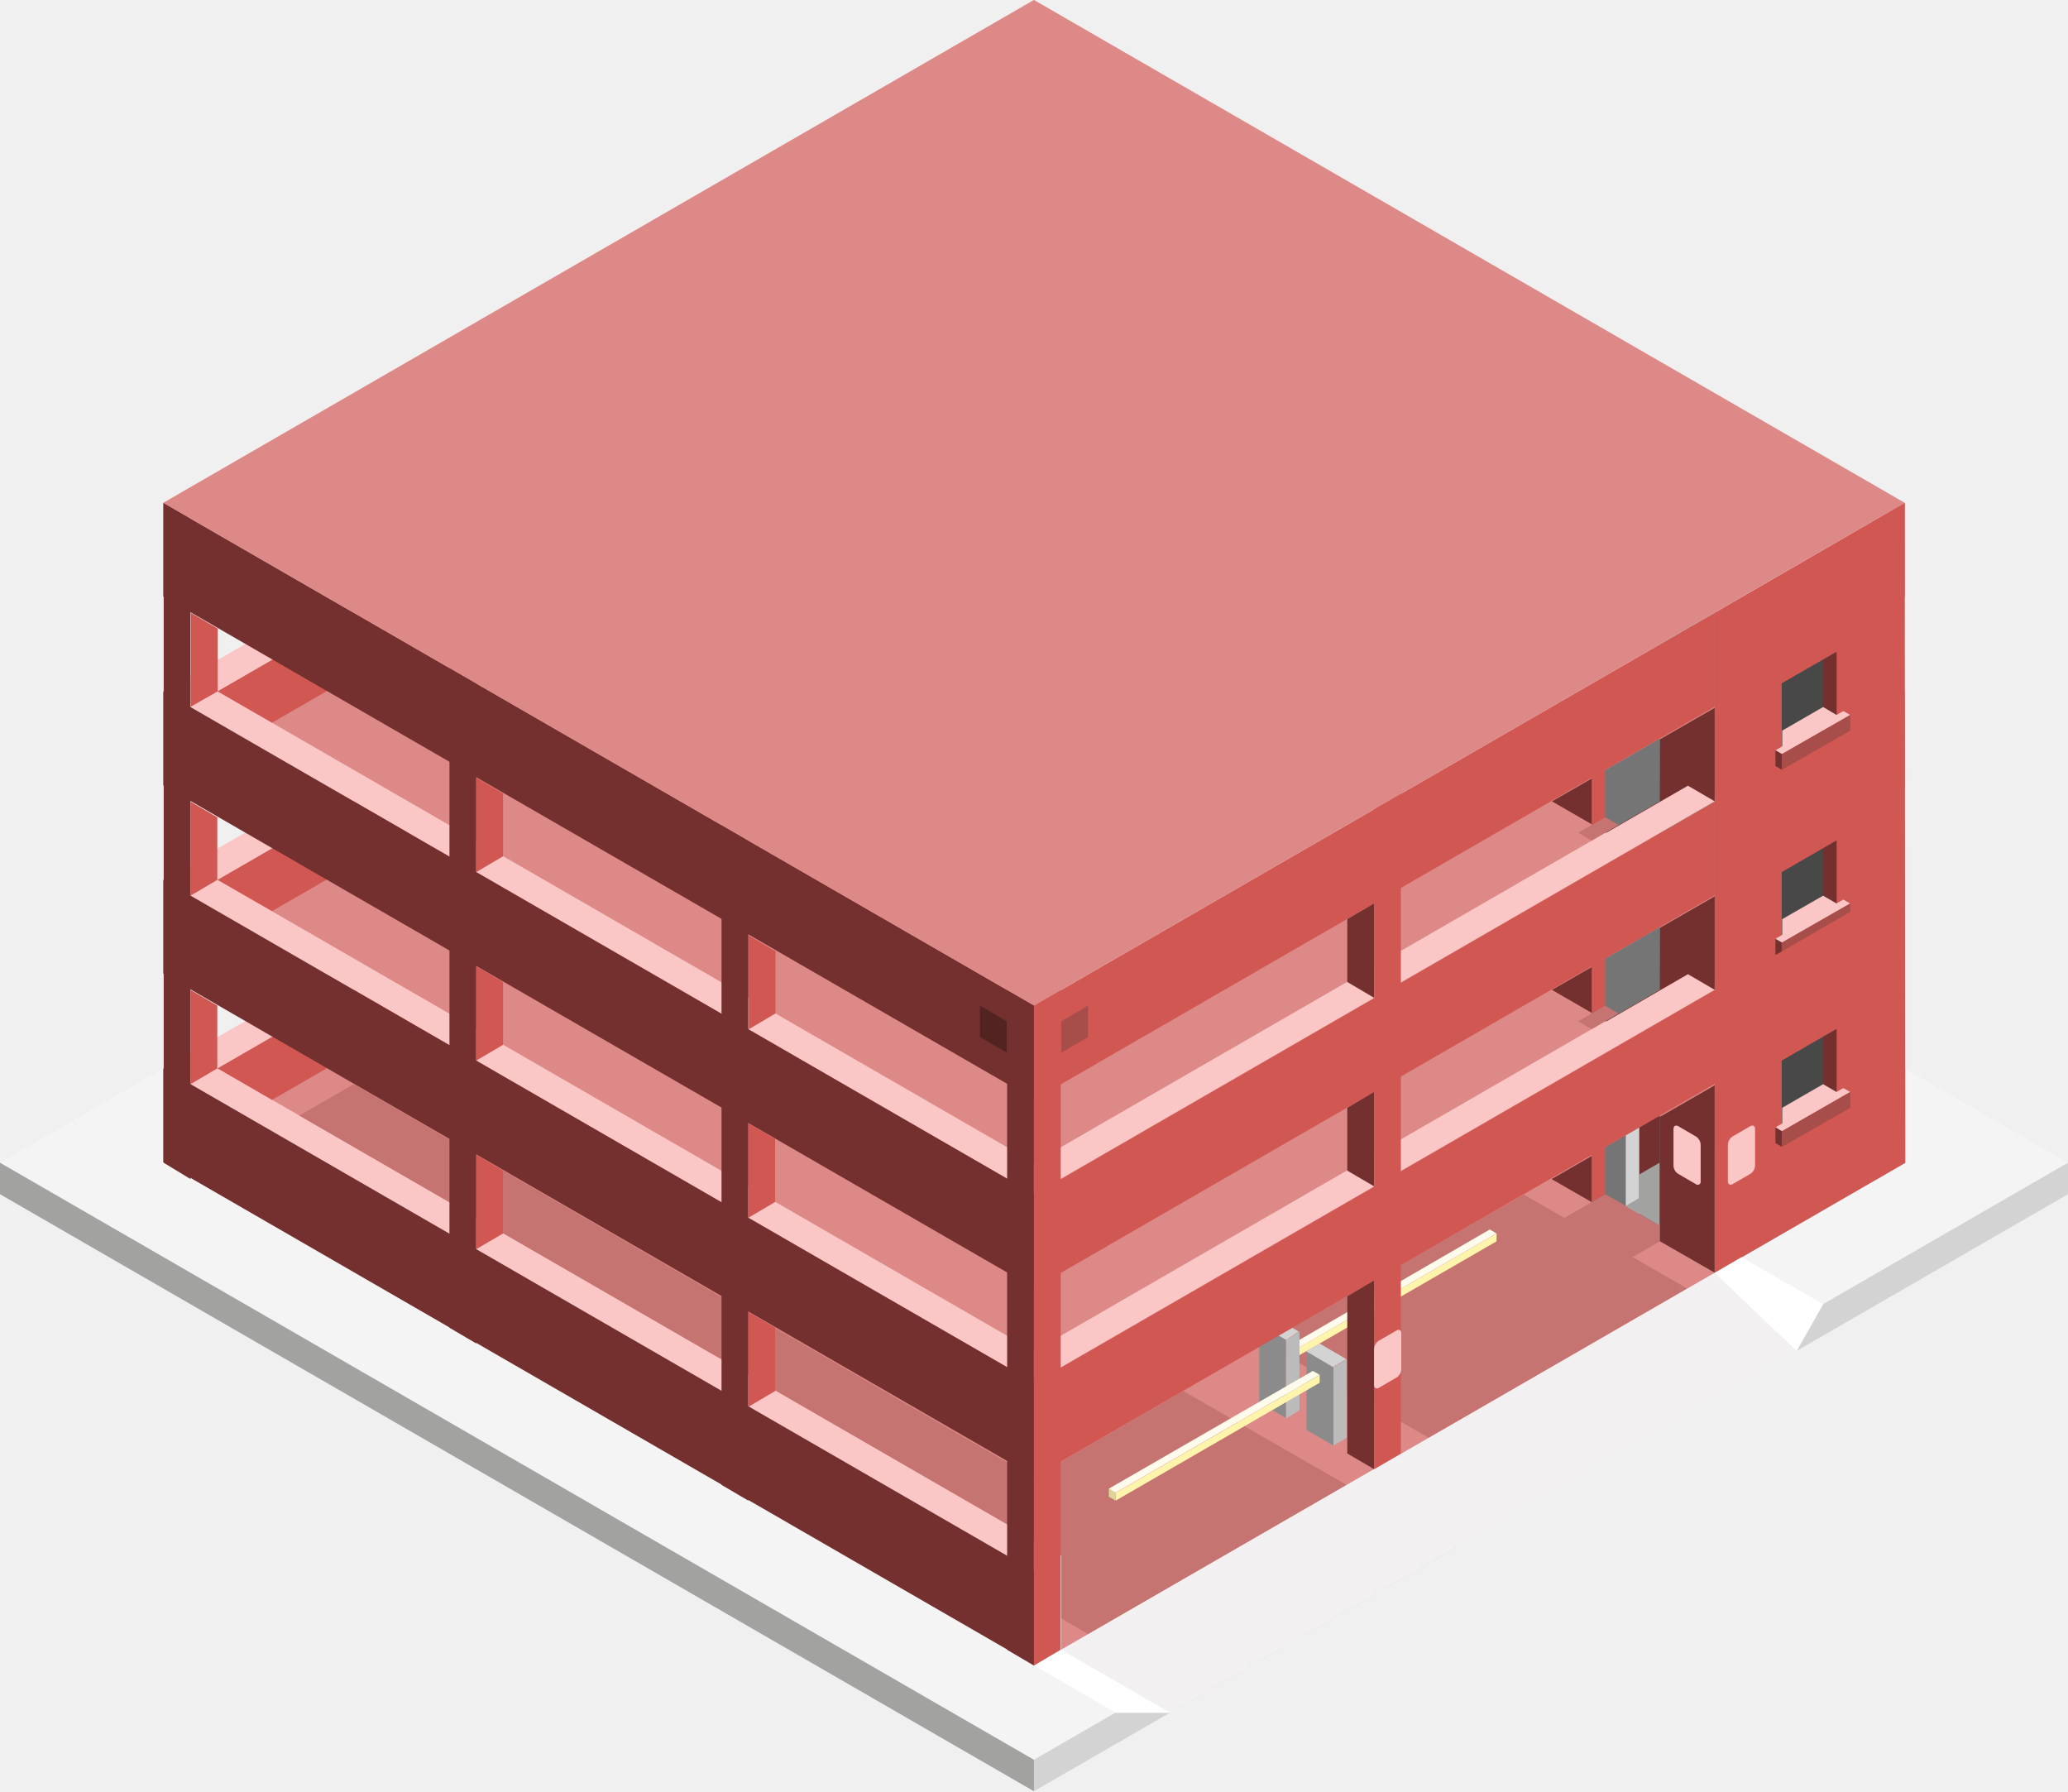
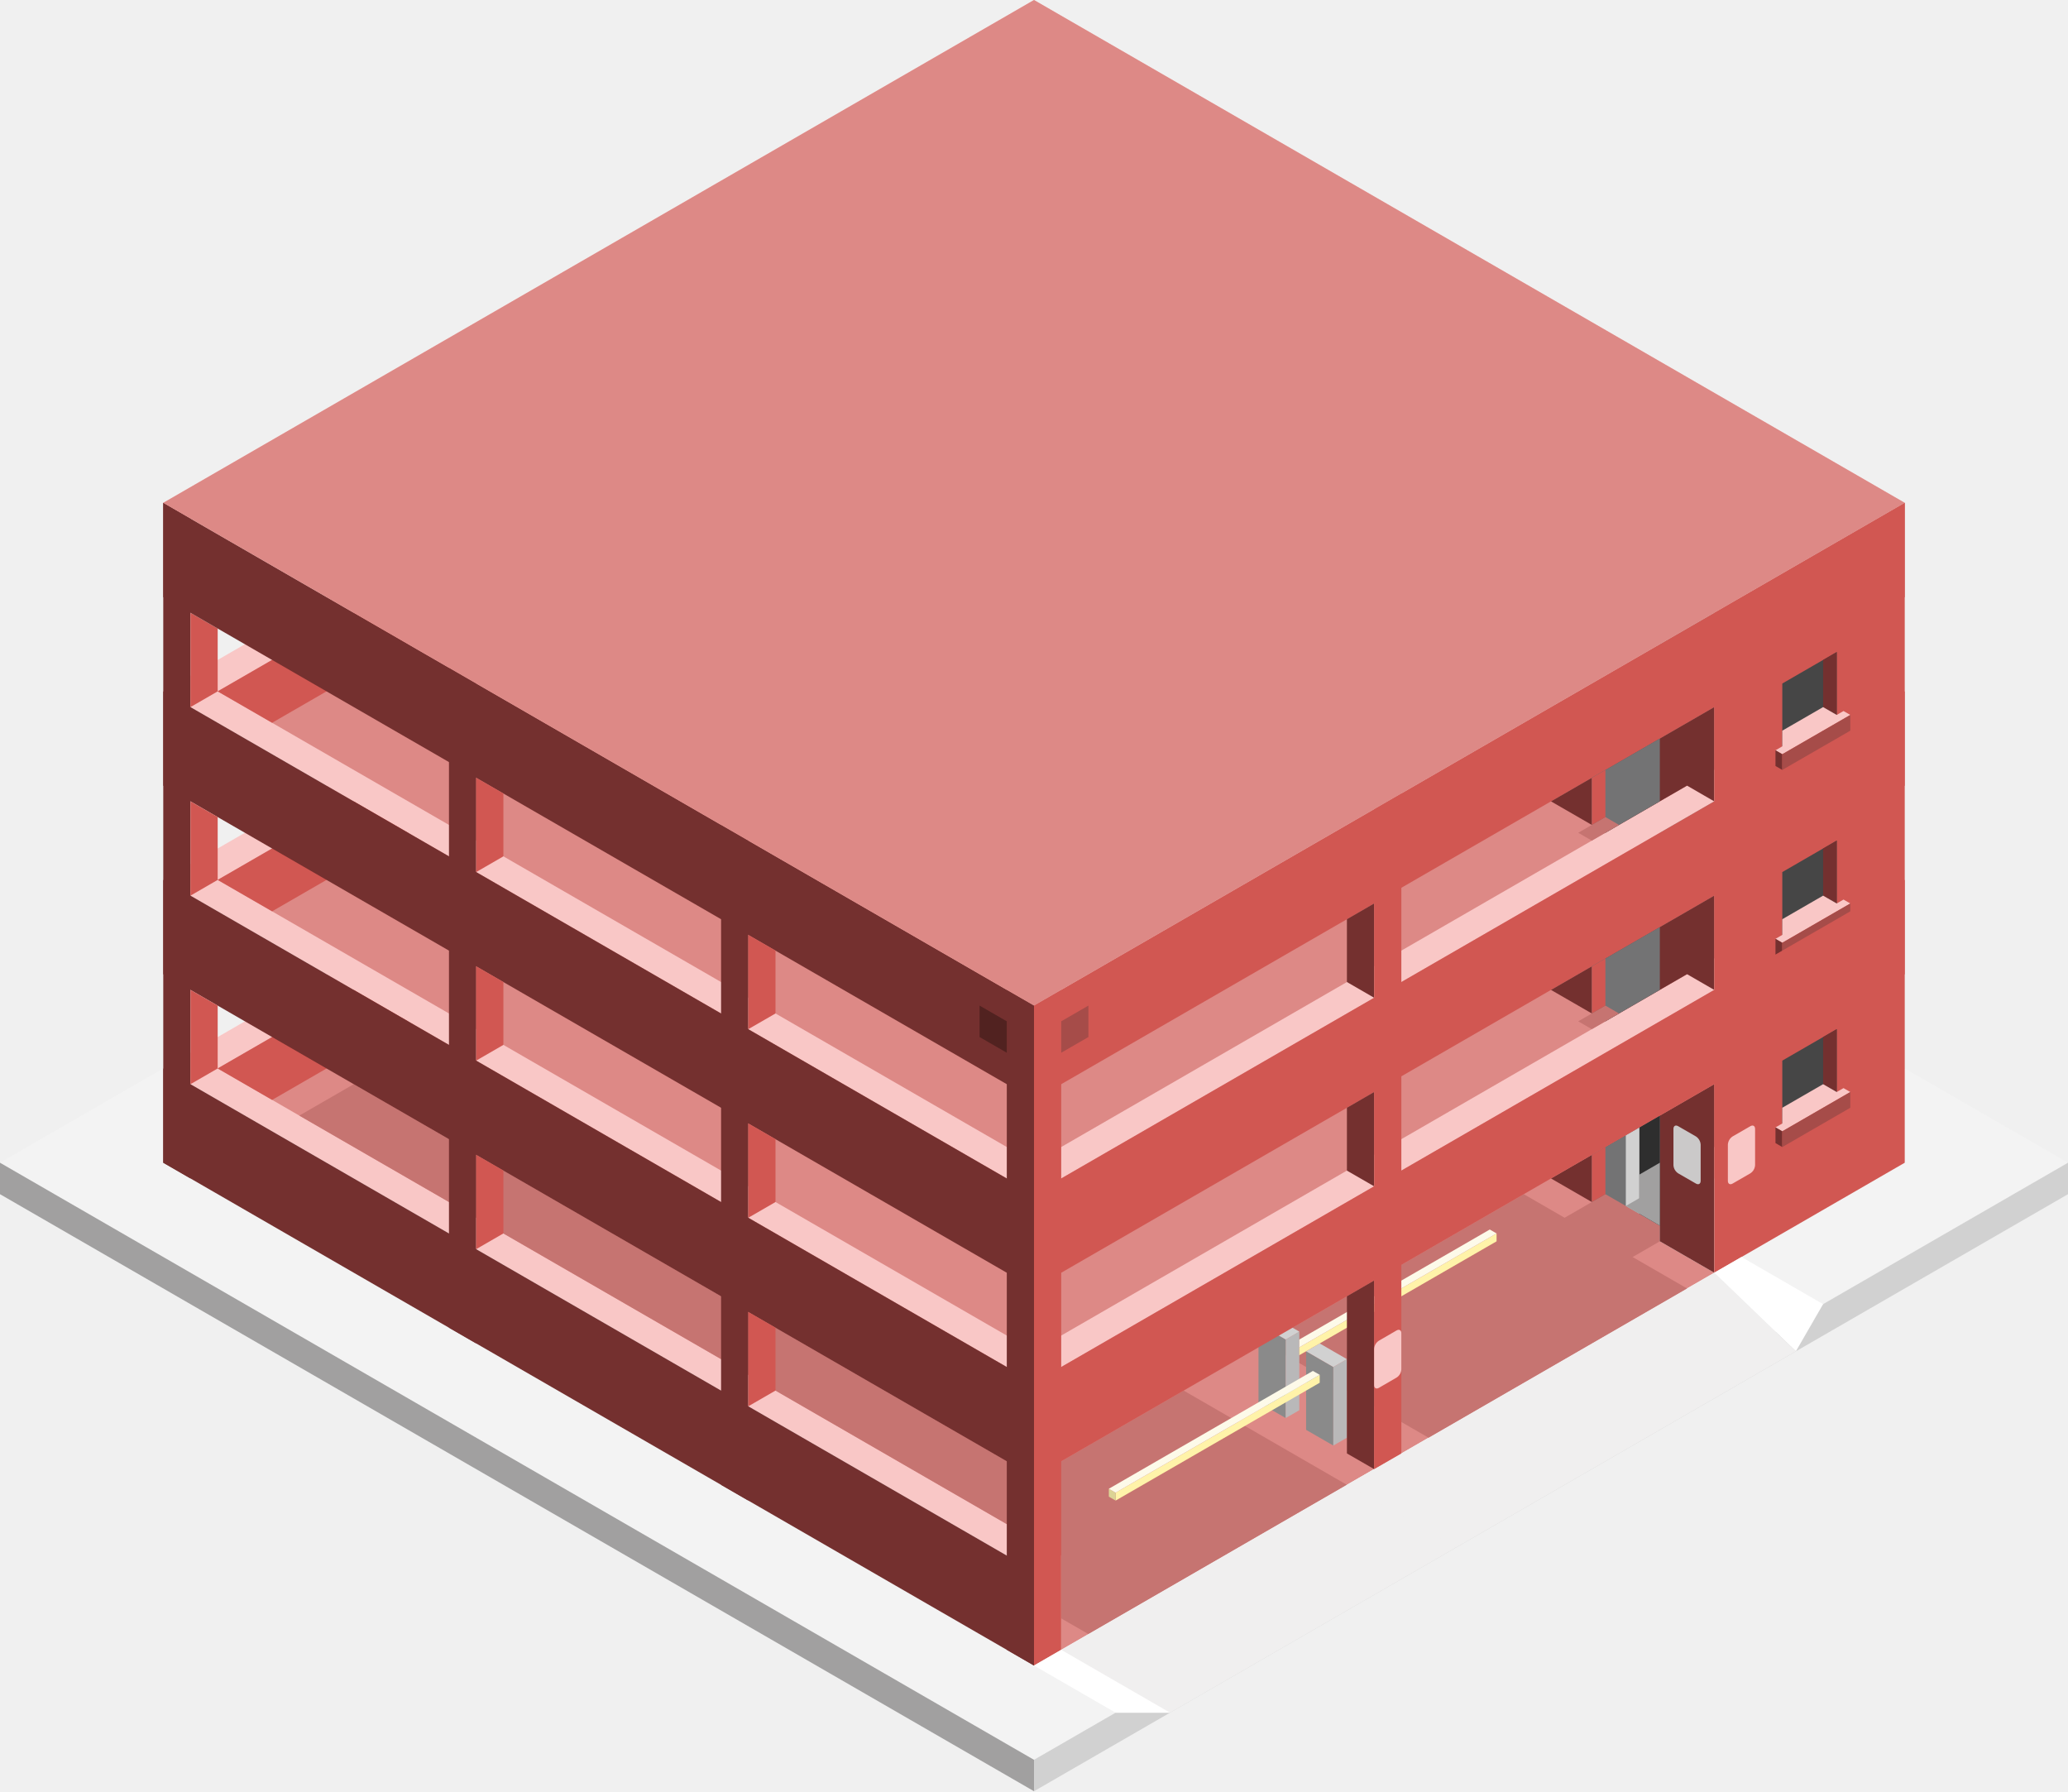
- <svg xmlns="http://www.w3.org/2000/svg" id="Layer_1" data-name="Layer 1" viewBox="0 0 202 174.939">
+ <svg xmlns="http://www.w3.org/2000/svg" id="Layer_1" data-name="Layer 1" viewBox="0 0 380 329.09">
  <defs>
    <style>
      .cls-1 {
-         fill: #f4f4f4;
+         fill: #f3f3f3;
      }

      .cls-2 {
-         fill: #d3d3d3;
+         fill: #d1d1d1;
      }

      .cls-3 {
-         fill: #a2a2a1;
+         fill: #a1a0a0;
      }

-       .top-light-2 {
-         fill: #fac7c6;
+       .top-light {
+         fill: #f9c7c6;
      }

-       .top-prim-2 {
-         fill: #dd8987;
+       .top-prim {
+         fill: #dd8986;
+       }
+ 
+       .exterior-R-prim {
+         fill: #d15752;
+       }
+ 
+       .top-dark {
+         fill: #c67471;
+       }
+ 
+       .exterior-L-prim {
+         fill: #74302f;
      }

      .cls-4 {
-         fill: #bbb;
-       }
- 
-       .exterior-R-prim-2 {
-         fill: #d15752;
+         fill: #464646;
      }

      .cls-5 {
-         fill: #c67471;
-       }
- 
-       .exterior-L-prim-2 {
-         fill: #73302f;
+         fill: #737374;
      }

      .cls-6 {
-         fill: #484848;
+         fill: #fff;
      }

      .cls-7 {
-         fill: #757575;
+         fill: #f0efef;
      }

      .cls-8 {
-         fill: #fff;
+         fill: #2e2e2e;
+       }
+ 
+       .exterior-R-dark {
+         fill: #a64c49;
+       }
+ 
+       .exterior-L-dark {
+         fill: #512220;
      }

      .cls-9 {
-         fill: #f2f0f0;
-       }
- 
-       .exterior-R-dark {
-         fill: #a74d4a;
+         fill: #cbc9c9;
      }

      .cls-10 {
-         fill: #522321;
+         fill: #8a8a8a;
      }

      .cls-11 {
-         fill: #8b8b8b;
+         fill: #b9b8b9;
      }

      .cls-12 {
-         fill: #fff4ab;
+         fill: #fff3a9;
      }

      .cls-13 {
-         fill: #ddd497;
+         fill: #dcd395;
      }

      .cls-14 {
-         fill: #fefbec;
+         fill: #fdfae9;
      }
    </style>
  </defs>
-   <g id="Group">
-     <path id="Path" class="cls-1" d="M100.993,171.864,202,113.555,100.993,55.247,0,113.555Z" />
-     <path id="Path-2" class="cls-2" d="M100.993,174.939v-3.075L202,113.555v3.075Z" />
-     <path id="Path-3" class="cls-3" d="M0,116.631v-3.075l100.993,58.309v3.075Z" />
-     <path id="Path-4" class="top-light-2" d="M15.951,104.343l85.055-49.097,85.055,49.097-85.055,49.11Z" />
-     <path id="Path-5" class="top-prim-2" d="M21.264,104.343l79.73,46.035,79.743-46.035L100.993,58.309Z" />
-     <path id="Path-6" class="cls-4" d="M167.494,124.312l18.608-10.743v-9.16l-18.608,10.743Z" />
-     <path id="Path-7" class="exterior-R-prim-2" d="M21.264,104.343l79.73-46.035v6.15l-74.417,42.96Z" />
-     <path id="Path-8" class="cls-3" d="M183.393,105.887l-2.617-1.544v-6.137l2.617-1.531Z" />
-     <path id="Path-9" class="top-light-2" d="M15.951,85.932l85.055-49.11,85.055,49.11-85.055,49.11Z" />
-     <path id="Path-10" class="top-prim-2" d="M21.264,85.932l79.73,46.035,79.743-46.035L100.993,39.898Z" />
-     <path id="Path-11" class="cls-3" d="M180.736,85.932l-5.313,3.049-47.84-27.597V55.247Z" />
-     <path id="Path-12" class="exterior-R-prim-2" d="M21.264,85.932l79.73-46.035v6.137L26.576,88.981Z" />
-     <path id="Path-13" class="top-light-2" d="M15.951,67.521l85.055-49.11,85.055,49.11-85.055,49.11Z" />
-     <path id="Path-14" class="top-prim-2" d="M103.663,161.121l63.831-36.809-17.273-9.971-46.558,26.838Z" />
-     <path id="Path-15" class="cls-5" d="M103.663,151.922v6.137l2.617,1.531,25.242-14.577-15.938-9.16-14.63,8.453L34.559,105.887l-5.326,3.062Z" />
-     <path id="Path-16" class="exterior-R-prim-2" d="M100.993,125.83l85.055-49.096v-9.16l-85.055,49.11Z" />
-     <path id="Path-17" class="exterior-L-prim-2" d="M15.951,67.521l85.055,49.11v9.16L15.951,76.694Z" />
-     <path id="Path-18" class="exterior-L-prim-2" d="M15.951,85.932l85.055,49.11v9.16l-85.055-49.11Z" />
-     <path id="Path-19" class="exterior-L-prim-2" d="M15.951,104.343l85.055,49.11v9.16l-85.055-49.11Z" />
-     <path id="Path-20" class="exterior-L-prim-2" d="M18.608,115.152V50.641L15.99,49.11v64.446Z" />
-     <path id="Path-21" class="exterior-R-prim-2" d="M21.264,67.521V61.384l-2.617-1.531v9.16Z" />
-     <path id="Path-22" class="cls-3" d="M180.736,67.521V61.384l2.617-1.531v9.16Z" />
-     <path id="Path-23" class="exterior-R-prim-2" d="M18.608,87.476l2.617-1.544V79.821L18.608,78.29Z" />
-     <path id="Path-24" class="exterior-R-prim-2" d="M18.608,105.887l2.617-1.544v-6.137l-2.617-1.531Z" />
-     <path id="Path-25" class="cls-3" d="M183.393,87.476l-2.617-1.544V79.821l2.617-1.531Z" />
-     <path id="Path-26" class="cls-4" d="M183.393,115.152V50.641L186.01,49.11v64.446Z" />
-     <path id="Path-27" class="top-prim-2" d="M21.264,67.521l79.73,46.035,79.743-46.035L100.993,21.486Z" />
-     <path id="Path-28" class="cls-3" d="M180.736,67.521l-5.313,3.062-47.84-27.61v-6.15Z" />
-     <path id="Path-29" class="exterior-R-prim-2" d="M21.264,67.521l79.73-46.035v6.137L26.576,70.583Z" />
-     <path id="Path-30" class="top-light-2" d="M15.951,49.11,100.993,0l85.055,49.11L100.993,98.206Z" />
-     <path id="Path-31" class="exterior-R-prim-2" d="M100.993,107.418l85.055-49.11v-9.16L100.993,98.246Z" />
-     <path id="Path-32" class="exterior-L-prim-2" d="M15.951,49.11l85.055,49.097v9.16l-85.055-49.11Z" />
-     <path id="Path-33" class="exterior-L-prim-2" d="M167.494,78.264l-2.617-1.531-7.969,4.593-5.313-3.062,15.938-9.16Z" />
-     <path id="Path-34" class="exterior-L-prim-2" d="M167.494,96.675l-2.617-1.531-7.969,4.606-5.313-3.075,15.938-9.16Z" />
-     <path id="Path-35" class="exterior-L-prim-2" d="M167.494,124.312l-15.938-9.16,15.938-9.16Z" />
-     <path id="Path-36" class="exterior-L-prim-2" d="M100.993,162.665V98.206l-2.617-1.531v64.446Z" />
-     <path id="Path-37" class="exterior-L-prim-2" d="M73.095,146.557V82.098l-2.617-1.531v64.446Z" />
-     <path id="Path-38" class="exterior-L-prim-2" d="M46.519,131.208V66.736l-2.617-1.531v64.459Z" />
-     <path id="Path-39" class="exterior-L-prim-2" d="M134.217,97.447,131.6,95.903V89.766l2.617-1.531Z" />
-     <path id="Path-40" class="exterior-L-prim-2" d="M134.217,106.646,131.6,108.191v6.137l2.617,1.531Z" />
-     <path id="Path-41" class="exterior-R-prim-2" d="M100.993,162.665V98.206l2.617-1.531v64.446Z" />
-     <path id="Path-42" class="cls-4" d="M167.494,124.312V59.853l2.617-1.544v64.459Z" />
-     <path id="Path-43" class="exterior-R-prim-2" d="M186.049,49.11,167.494,59.853v64.459l18.608-10.743Z" />
-     <path id="Path-44" class="cls-6" d="M174.036,103.584l5.313-3.075v6.137l-5.313,3.075Z" />
-     <path id="Path-45" class="cls-6" d="M174.036,85.173l5.313-3.075v6.137l-5.313,3.062Z" />
-     <path id="Path-46" class="cls-6" d="M174.036,66.736l5.313-3.062v6.137l-5.313,3.075Z" />
-     <path id="Path-47" class="exterior-L-prim-2" d="M179.401,106.646l-1.309-.759v-4.606l1.309-.772Z" />
-     <path id="Path-48" class="exterior-L-prim-2" d="M179.401,88.235l-1.309-.759V82.87l1.309-.772Z" />
-     <path id="Path-49" class="exterior-L-prim-2" d="M179.401,69.824l-1.309-.772v-4.593l1.309-.772Z" />
-     <path id="Path-50" class="top-light-2" d="M173.421,73.278l.667-.393v-1.531l3.991-2.303,1.309.772.667-.379.667.379-6.687,3.834Z" />
-     <path id="Path-51" class="top-light-2" d="M173.421,91.69l.667-.393v-1.531l3.991-2.29,1.309.759.667-.38.667.38-6.687,3.834Z" />
-     <path id="Path-52" class="top-light-2" d="M173.421,110.101l.667-.38v-1.531l3.991-2.303,1.309.759.667-.38.667.38-6.687,3.847Z" />
-     <path id="Path-53" class="cls-7" d="M162.129,96.675,156.816,99.75l-1.309-.772V94.372l6.647-3.834Z" />
-     <path id="Path-54" class="cls-7" d="M162.129,78.264l-5.313,3.062-1.309-.759V75.961l6.647-3.834Z" />
-     <path id="Path-55" class="cls-7" d="M162.129,121.237l-6.647-3.847v-4.606l6.647-3.834Z" />
-     <path id="Path-56" class="cls-5" d="M154.16,99.75l2.617-1.544,1.309.772-2.617,1.531Z" />
-     <path id="Path-57" class="cls-5" d="M154.16,81.326l2.617-1.531,1.309.772-2.617,1.531Z" />
-     <path id="Path-58" class="cls-5" d="M151.503,119.693l5.313-3.062,5.313,3.062v1.544l-3.991,2.29Z" />
-     <path id="Path-59" class="exterior-R-prim-2" d="M155.481,94.372,156.79,93.6v4.606l-1.308.772Z" />
-     <path id="Path-60" class="exterior-R-prim-2" d="M155.481,75.961l1.308-.772v4.632l-1.308.772Z" />
-     <path id="Path-61" class="exterior-R-prim-2" d="M155.481,112.783l1.308-.759v4.606l-1.308.759Z" />
-     <path id="Path-62" class="exterior-R-prim-2" d="M75.752,98.978V92.907l-2.617-1.544v9.16Z" />
-     <path id="Path-63" class="exterior-R-prim-2" d="M73.095,118.934l2.617-1.544v-6.163l-2.617-1.531Z" />
-     <path id="Path-64" class="exterior-R-prim-2" d="M46.519,103.584l2.617-1.544V95.903l-2.617-1.531Z" />
-     <path id="Path-65" class="exterior-R-prim-2" d="M46.519,85.173l2.617-1.544V77.492l-2.617-1.531Z" />
-     <path id="Path-66" class="exterior-R-prim-2" d="M73.095,137.397l2.617-1.544v-6.189l-2.617-1.531Z" />
-     <path id="Path-67" class="exterior-R-prim-2" d="M46.519,121.996l2.617-1.531v-6.137l-2.617-1.544Z" />
-     <path id="Path-68" class="cls-8" d="M167.494,124.312l2.617-1.531,7.982,4.593-2.617,4.606Z" />
-     <path id="Path-69" class="cls-9" d="M134.217,143.482,142.2,151.15l-27.911,16.121h-5.313l-5.313-6.15Z" />
-     <path id="Path-70" class="cls-9" d="M167.494,124.312l7.982,7.668-33.224,19.183-2.617-1.531-7.982-4.606Z" />
-     <path id="Path-71" class="cls-2" d="M158.805,117.769l1.308.772v-8.44l-1.308.772Z" />
-     <path id="Path-72" class="exterior-L-prim-2" d="M162.129,108.949l-1.989,1.151v8.44l1.989,1.152Z" />
-     <path id="Path-73" class="cls-3" d="M158.805,117.769l1.308-.759v-2.303l1.989-1.151v6.137Z" />
-     <path id="Path-74" class="cls-5" d="M139.543,140.407,164.785,125.83l-15.938-9.16-11.973,6.857-13.282,7.681Z" />
-     <path id="Path-75" class="exterior-R-dark" d="M103.663,99.75l2.617-1.544v3.075l-2.617,1.531Z" />
-     <path id="Path-76" class="cls-10" d="M98.337,99.75,95.72,98.206v3.075l2.617,1.531Z" />
-     <path id="Path-77" class="exterior-L-prim-2" d="M173.421,73.278V74.81l.667.38V73.658Z" />
-     <path id="Path-78" class="exterior-L-prim-2" d="M173.421,91.69v1.531l.667.38v-1.531Z" />
-     <path id="Path-79" class="exterior-L-prim-2" d="M173.421,110.101v1.531l.667.393v-1.531Z" />
-     <path id="Path-80" class="exterior-R-dark" d="M180.736,69.824v1.531l-6.7,3.834V73.658Z" />
-     <path id="Path-81" class="exterior-R-dark" d="M180.736,88.235v1.531l-6.7,3.834v-1.531Z" />
-     <path id="Path-82" class="exterior-R-dark" d="M180.736,106.646v1.544l-6.7,3.834v-1.531Z" />
-     <path id="Path-83" class="top-light-2" d="M169.234,110.991l1.74-1.008c.249-.144.458,0,.458.275v3.585a1.02,1.02,0,0,1-.458.798l-1.74,1.008c-.249.144-.458,0-.458-.275v-3.533A1.021,1.021,0,0,1,169.234,110.991Z" />
-     <path id="Path-84" class="top-light-2" d="M165.649,110.991l-1.727-1.008c-.262-.144-.458,0-.458.275v3.585a.981.981,0,0,0,.458.798l1.727,1.008a.293.293,0,0,0,.471-.275v-3.533A.995.995,0,0,0,165.649,110.991Z" />
-     <path id="Path-85" class="cls-11" d="M130.239,141.179l-2.617-1.531v-7.681l2.617,1.544Z" />
-     <path id="Path-86" class="cls-11" d="M125.62,138.496l-2.617-1.531v-7.681l2.617,1.57Z" />
-     <path id="Path-87" class="cls-4" d="M131.561,140.407v-7.668l-1.309.772v7.668Z" />
-     <path id="Path-88" class="cls-4" d="M126.929,137.724v-7.681l-1.308.811v7.681Z" />
-     <path id="Path-89" class="cls-2" d="M127.583,131.967l1.308-.759,2.617,1.531-1.308.772Z" />
-     <path id="Path-90" class="cls-2" d="M122.925,129.284l1.308-.772,2.617,1.531-1.23.811Z" />
-     <path id="Path-91" class="exterior-R-prim-2" d="M100.993,144.254l85.055-49.11v-9.16l-85.055,49.11Z" />
-     <path id="Path-92" class="cls-12" d="M128.905,135.042,108.976,146.557v-.759l19.929-11.515Z" />
-     <path id="Path-93" class="cls-12" d="M146.178,121.237l-19.249,11.11v-.759l19.262-11.123Z" />
-     <path id="Path-94" class="cls-13" d="M108.308,145.392l.667.393v.772l-.667-.38Z" />
-     <path id="Path-95" class="cls-14" d="M128.237,133.89l.667.379-19.929,11.515-.667-.393Z" />
-     <path id="Path-96" class="cls-14" d="M145.523,120.072l.654.393-19.249,11.123v-.733Z" />
-     <path id="Path-97" class="exterior-L-prim-2" d="M134.217,125.058,131.6,126.602v15.349l2.617,1.531Z" />
-     <path id="Path-98" class="exterior-R-prim-2" d="M134.217,143.482V79.023l2.617-1.531v64.459Z" />
-     <path id="Path-99" class="top-light-2" d="M134.689,130.933l1.727-.995a.283.283,0,0,1,.458.262v3.533a.981.981,0,0,1-.458.798l-1.727,1.008a.291.291,0,0,1-.471-.262v-3.546A1.034,1.034,0,0,1,134.689,130.933Z" />
-     <path id="Path-100" class="cls-8" d="M108.976,167.271h5.313l-10.625-6.15-2.617,1.544Z" />
-     <path id="anchor-01_78.34" data-name="anchor-0 144.34" class="top-prim-2" d="M15.951,49.11,100.993,0l85.055,49.11L100.993,98.206Z" />
+   <g>
+     <path id="Path" class="cls-1" d="M190,323.32l190-109.7L190,103.93,0,213.62Z" />
+     <path id="Path-2" data-name="Path" class="cls-2" d="M190,329.09v-5.77l190-109.7v5.78Z" />
+     <path id="Path-3" data-name="Path" class="cls-3" d="M0,219.4v-5.78l190,109.7v5.77Z" />
+     <path id="Path-4" data-name="Path" class="top-light" d="M30,196.3l160-92.37L350,196.3,190,288.68Z" />
+     <path id="Path-5" data-name="Path" class="top-prim" d="M40,196.3l150,86.6,150-86.6L190,109.7Z" />
+     <path id="Path-6" data-name="Path" class="exterior-R-prim" d="M40,196.3l150-86.6v11.55L50,202.08Z" />
+     <path id="Path-7" data-name="Path" class="cls-3" d="M345,199.19l-5-2.89V184.75l5-2.88Z" />
+     <path id="Path-8" data-name="Path" class="top-light" d="M30,161.66,190,69.28l160,92.38L190,254.04Z" />
+     <path id="Path-9" data-name="Path" class="top-prim" d="M40,161.66l150,86.6,150-86.6L190,75.06Z" />
+     <path id="Path-10" data-name="Path" class="cls-3" d="M340,161.66l-10,5.77-90-51.96V103.93Z" />
+     <path id="Path-11" data-name="Path" class="exterior-R-prim" d="M40,161.66l150-86.6V86.61L50,167.43Z" />
+     <path id="Path-12" data-name="Path" class="top-light" d="M30,127.02,190,34.64l160,92.38L190,219.4Z" />
+     <path id="Path-13" data-name="Path" class="top-prim" d="M195,303.11l120-69.28-32.5-18.76L195,265.58Z" />
+     <path id="Path-14" data-name="Path" class="top-dark" d="M195,285.79v11.55l5,2.88,47.5-27.42-30-17.32L190,271.36,65,199.19l-10,5.77Z" />
+     <path id="Path-15" data-name="Path" class="exterior-R-prim" d="M190,236.72l160-92.38V127.02L190,219.4Z" />
+     <path id="Path-16" data-name="Path" class="exterior-L-prim" d="M30,127.02,190,219.4v17.32L30,144.34Z" />
+     <path id="Path-17" data-name="Path" class="exterior-L-prim" d="M30,161.66l160,92.38v17.32L30,178.98Z" />
+     <path id="Path-18" data-name="Path" class="exterior-L-prim" d="M30,196.3l160,92.38V306L30,213.62Z" />
+     <path id="Path-19" data-name="Path" class="exterior-L-prim" d="M35,216.51V95.27l-5-2.89V213.62Z" />
+     <path id="Path-20" data-name="Path" class="exterior-R-prim" d="M40,127.02V115.47l-5-2.88v17.32Z" />
+     <path id="Path-21" data-name="Path" class="cls-3" d="M340,127.02V115.47l5-2.88v17.32Z" />
+     <path id="Path-22" data-name="Path" class="exterior-R-prim" d="M35,164.55l5-2.89V150.11l-5-2.88Z" />
+     <path id="Path-23" data-name="Path" class="exterior-R-prim" d="M35,199.19l5-2.89V184.75l-5-2.88Z" />
+     <path id="Path-24" data-name="Path" class="cls-3" d="M345,164.55l-5-2.89V150.11l5-2.88Z" />
+     <path id="Path-25" data-name="Path" class="top-prim" d="M40,127.02l150,86.6,150-86.6L190,40.42Z" />
+     <path id="Path-26" data-name="Path" class="cls-3" d="M340,127.02l-10,5.77L240,80.83V69.28Z" />
+     <path id="Path-27" data-name="Path" class="exterior-R-prim" d="M40,127.02l150-86.6V51.96L50,132.79Z" />
+     <path id="Path-28" data-name="Path" class="top-light" d="M30,92.38,190,0,350,92.38,190,184.75Z" />
+     <path id="Path-29" data-name="Path" class="exterior-R-prim" d="M190,202.08,350,109.7V92.38L190,184.75Z" />
+     <path id="Path-30" data-name="Path" class="exterior-L-prim" d="M30,92.38l160,92.37v17.33L30,109.7Z" />
+     <path id="Path-31" data-name="Path" class="exterior-L-prim" d="M315,147.23l-5-2.89L295,153l-10-5.77,30-17.32Z" />
+     <path id="Path-32" data-name="Path" class="exterior-L-prim" d="M315,181.87l-5-2.89-15,8.66-10-5.77,30-17.32Z" />
+     <path id="Path-33" data-name="Path" class="exterior-L-prim" d="M315,233.83l-30-17.32,30-17.32Z" />
+     <path id="Path-34" data-name="Path" class="exterior-L-prim" d="M190,306V184.75l-5-2.88V303.11Z" />
+     <path id="Path-35" data-name="Path" class="exterior-L-prim" d="M137.5,275.69V154.44l-5-2.88V272.8Z" />
+     <path id="Path-36" data-name="Path" class="exterior-L-prim" d="M87.5,246.82V125.58l-5-2.89V243.93Z" />
+     <path id="Path-37" data-name="Path" class="exterior-L-prim" d="M252.5,183.31l-5-2.89V168.88l5-2.89Z" />
+     <path id="Path-38" data-name="Path" class="exterior-L-prim" d="M252.5,200.63l-5,2.89v11.55l5,2.88Z" />
+     <path id="Path-39" data-name="Path" class="exterior-R-prim" d="M190,306V184.75l5-2.88V303.11Z" />
+     <path id="Path-40" data-name="Path" class="exterior-R-prim" d="M350,92.38l-35,20.21V233.83l35-20.21Z" />
+     <path id="Path-41" data-name="Path" class="cls-4" d="M327.5,194.86l10-5.78v11.55l-10,5.78Z" />
+     <path id="Path-42" data-name="Path" class="cls-4" d="M327.5,160.22l10-5.78v11.55l-10,5.77Z" />
+     <path id="Path-43" data-name="Path" class="cls-4" d="M327.5,125.58l10-5.78v11.55l-10,5.77Z" />
+     <path id="Path-44" data-name="Path" class="exterior-L-prim" d="M337.5,200.63l-2.5-1.44v-8.66l2.5-1.45Z" />
+     <path id="Path-45" data-name="Path" class="exterior-L-prim" d="M337.5,165.99l-2.5-1.44v-8.66l2.5-1.45Z" />
+     <path id="Path-46" data-name="Path" class="exterior-L-prim" d="M337.5,131.35l-2.5-1.44v-8.66l2.5-1.45Z" />
+     <path id="Path-47" data-name="Path" class="top-light" d="M326.25,137.85l1.25-.73v-2.88l7.5-4.33,2.5,1.44,1.25-.72,1.25.72-12.5,7.22Z" />
+     <path id="Path-48" data-name="Path" class="top-light" d="M326.25,172.49l1.25-.73v-2.88l7.5-4.33,2.5,1.44,1.25-.72,1.25.72-12.5,7.22Z" />
+     <path id="Path-49" data-name="Path" class="top-light" d="M326.25,207.13l1.25-.72v-2.89l7.5-4.33,2.5,1.44,1.25-.72,1.25.72-12.5,7.22Z" />
+     <path id="Path-50" data-name="Path" class="cls-5" d="M305,181.87l-10,5.77-2.5-1.44v-8.66l12.5-7.22Z" />
+     <path id="Path-51" data-name="Path" class="cls-5" d="M305,147.23,295,153l-2.5-1.44V142.9l12.5-7.22Z" />
+     <path id="Path-52" data-name="Path" class="cls-5" d="M305,228.06l-12.5-7.22v-8.66l12.5-7.22Z" />
+     <path id="Path-53" data-name="Path" class="top-dark" d="M290,187.64l5-2.89,2.5,1.45-5,2.88Z" />
+     <path id="Path-54" data-name="Path" class="top-dark" d="M290,153l5-2.89,2.5,1.45-5,2.88Z" />
+     <path id="Path-55" data-name="Path" class="top-dark" d="M285,225.17l10-5.77,10,5.77v2.89l-7.5,4.33Z" />
+     <path id="Path-56" data-name="Path" class="exterior-R-prim" d="M292.5,177.54l2.5-1.45v8.66l-2.5,1.45Z" />
+     <path id="Path-57" data-name="Path" class="exterior-R-prim" d="M292.5,142.9l2.5-1.45v8.66l-2.5,1.45Z" />
+     <path id="Path-58" data-name="Path" class="exterior-R-prim" d="M292.5,212.18l2.5-1.44v8.66l-2.5,1.44Z" />
+     <path id="Path-59" data-name="Path" class="exterior-R-prim" d="M142.5,186.2V174.65l-5-2.89v17.32Z" />
+     <path id="Path-60" data-name="Path" class="exterior-R-prim" d="M137.5,223.73l5-2.89V209.29l-5-2.88Z" />
+     <path id="Path-61" data-name="Path" class="exterior-R-prim" d="M87.5,194.86l5-2.89V180.42l-5-2.88Z" />
+     <path id="Path-62" data-name="Path" class="exterior-R-prim" d="M87.5,160.22l5-2.89V145.78l-5-2.88Z" />
+     <path id="Path-63" data-name="Path" class="exterior-R-prim" d="M137.5,258.37l5-2.89V243.93l-5-2.88Z" />
+     <path id="Path-64" data-name="Path" class="exterior-R-prim" d="M87.5,229.5l5-2.89V215.07l-5-2.89Z" />
+     <path id="Path-65" data-name="Path" class="cls-6" d="M315,233.83l5-2.89,15,8.66-5,8.66Z" />
+     <path id="Path-66" data-name="Path" class="cls-7" d="M252.5,269.91l15,14.44L215,314.66H205l-10-11.55Z" />
+     <path id="Path-67" data-name="Path" class="cls-7" d="M315,233.83l15,14.43-62.5,36.09-5-2.89-15-8.66Z" />
+     <path id="Path-68" data-name="Path" class="cls-2" d="M298.75,221.56l2.5,1.44V207.13l-2.5,1.44Z" />
+     <path id="Path-69" data-name="Path" class="cls-8" d="M305,204.96l-3.75,2.17V223l3.75,2.17Z" />
+     <path id="Path-70" data-name="Path" class="cls-3" d="M298.75,221.56l2.5-1.44v-4.33l3.75-2.17v11.55Z" />
+     <path id="Path-71" data-name="Path" class="top-dark" d="M262.5,264.14,310,236.72,280,219.4l-22.5,12.99-25,14.43Z" />
+     <path id="Path-72" data-name="Path" class="exterior-R-dark" d="M195,187.64l5-2.89v5.78l-5,2.88Z" />
+     <path id="Path-73" data-name="Path" class="exterior-L-dark" d="M185,187.64l-5-2.89v5.78l5,2.88Z" />
+     <path id="Path-74" data-name="Path" class="exterior-L-prim" d="M326.25,137.85v2.88l1.25.72v-2.88Z" />
+     <path id="Path-75" data-name="Path" class="exterior-L-prim" d="M326.25,172.49v2.88l1.25.72v-2.88Z" />
+     <path id="Path-76" data-name="Path" class="exterior-L-prim" d="M326.25,207.13v2.88l1.25.73v-2.89Z" />
+     <path id="Path-77" data-name="Path" class="exterior-R-dark" d="M340,131.35v2.89l-12.5,7.21v-2.88Z" />
+     <path id="Path-78" data-name="Path" class="exterior-R-dark" d="M340,165.99v2.89l-12.5,7.21v-2.88Z" />
+     <path id="Path-79" data-name="Path" class="exterior-R-dark" d="M340,200.63v2.89l-12.5,7.22v-2.89Z" />
+     <path id="Path-80" data-name="Path" class="top-light" d="M318.37,208.79l3.26-1.88c.48-.28.87-.06.87.5v6.66a1.923,1.923,0,0,1-.87,1.5l-3.26,1.88c-.48.28-.87.05-.87-.5v-6.66A1.923,1.923,0,0,1,318.37,208.79Z" />
+     <path id="Path-81" data-name="Path" class="cls-9" d="M311.63,208.79l-3.26-1.88c-.48-.28-.87-.06-.87.5v6.66a1.923,1.923,0,0,0,.87,1.5l3.26,1.88c.48.28.87.05.87-.5v-6.66A1.923,1.923,0,0,0,311.63,208.79Z" />
+     <path id="Path-82" data-name="Path" class="cls-10" d="M245,265.58l-5-2.88V248.26l5,2.89Z" />
+     <path id="Path-83" data-name="Path" class="cls-10" d="M236.25,260.53l-5-2.88V243.21l5,2.89Z" />
+     <path id="Path-84" data-name="Path" class="cls-11" d="M247.5,264.14V249.71l-2.5,1.44v14.43Z" />
+     <path id="Path-85" data-name="Path" class="cls-11" d="M238.75,259.09V244.65l-2.5,1.45v14.43Z" />
+     <path id="Path-86" data-name="Path" class="cls-2" d="M240,248.26l2.5-1.44,5,2.89-2.5,1.44Z" />
+     <path id="Path-87" data-name="Path" class="cls-2" d="M231.25,243.21l2.5-1.44,5,2.88-2.5,1.45Z" />
+     <path id="Path-88" data-name="Path" class="exterior-R-prim" d="M190,271.36l160-92.38V161.66L190,254.04Z" />
+     <path id="Path-89" data-name="Path" class="cls-12" d="M242.5,254.04,205,275.69v-1.45l37.5-21.65Z" />
+     <path id="Path-90" data-name="Path" class="cls-12" d="M275,228.06l-36.25,20.92v-1.44L275,226.61Z" />
+     <path id="Path-91" data-name="Path" class="cls-13" d="M203.75,273.52l1.25.72v1.45l-1.25-.72Z" />
+     <path id="Path-92" data-name="Path" class="cls-14" d="M241.25,251.87l1.25.72L205,274.24l-1.25-.72Z" />
+     <path id="Path-93" data-name="Path" class="cls-14" d="M273.75,225.89l1.25.72-36.25,20.93V246.1Z" />
+     <path id="Path-94" data-name="Path" class="exterior-L-prim" d="M252.5,235.27l-5,2.89v28.87l5,2.88Z" />
+     <path id="Path-95" data-name="Path" class="exterior-R-prim" d="M252.5,269.91V148.67l5-2.89V267.03Z" />
+     <path id="Path-96" data-name="Path" class="top-light" d="M253.37,246.32l3.26-1.89c.48-.27.87-.05.87.5v6.66a1.893,1.893,0,0,1-.87,1.5l-3.26,1.89c-.48.28-.87.05-.87-.5v-6.66A1.923,1.923,0,0,1,253.37,246.32Z" />
+     <path id="Path-97" data-name="Path" class="cls-6" d="M205,314.66h10l-20-11.55L190,306Z" />
+     <path id="anchor_30_184.75_320" class="top-prim" d="M30,92.38,190,0,350,92.38,190,184.75Z" />
  </g>
</svg>
